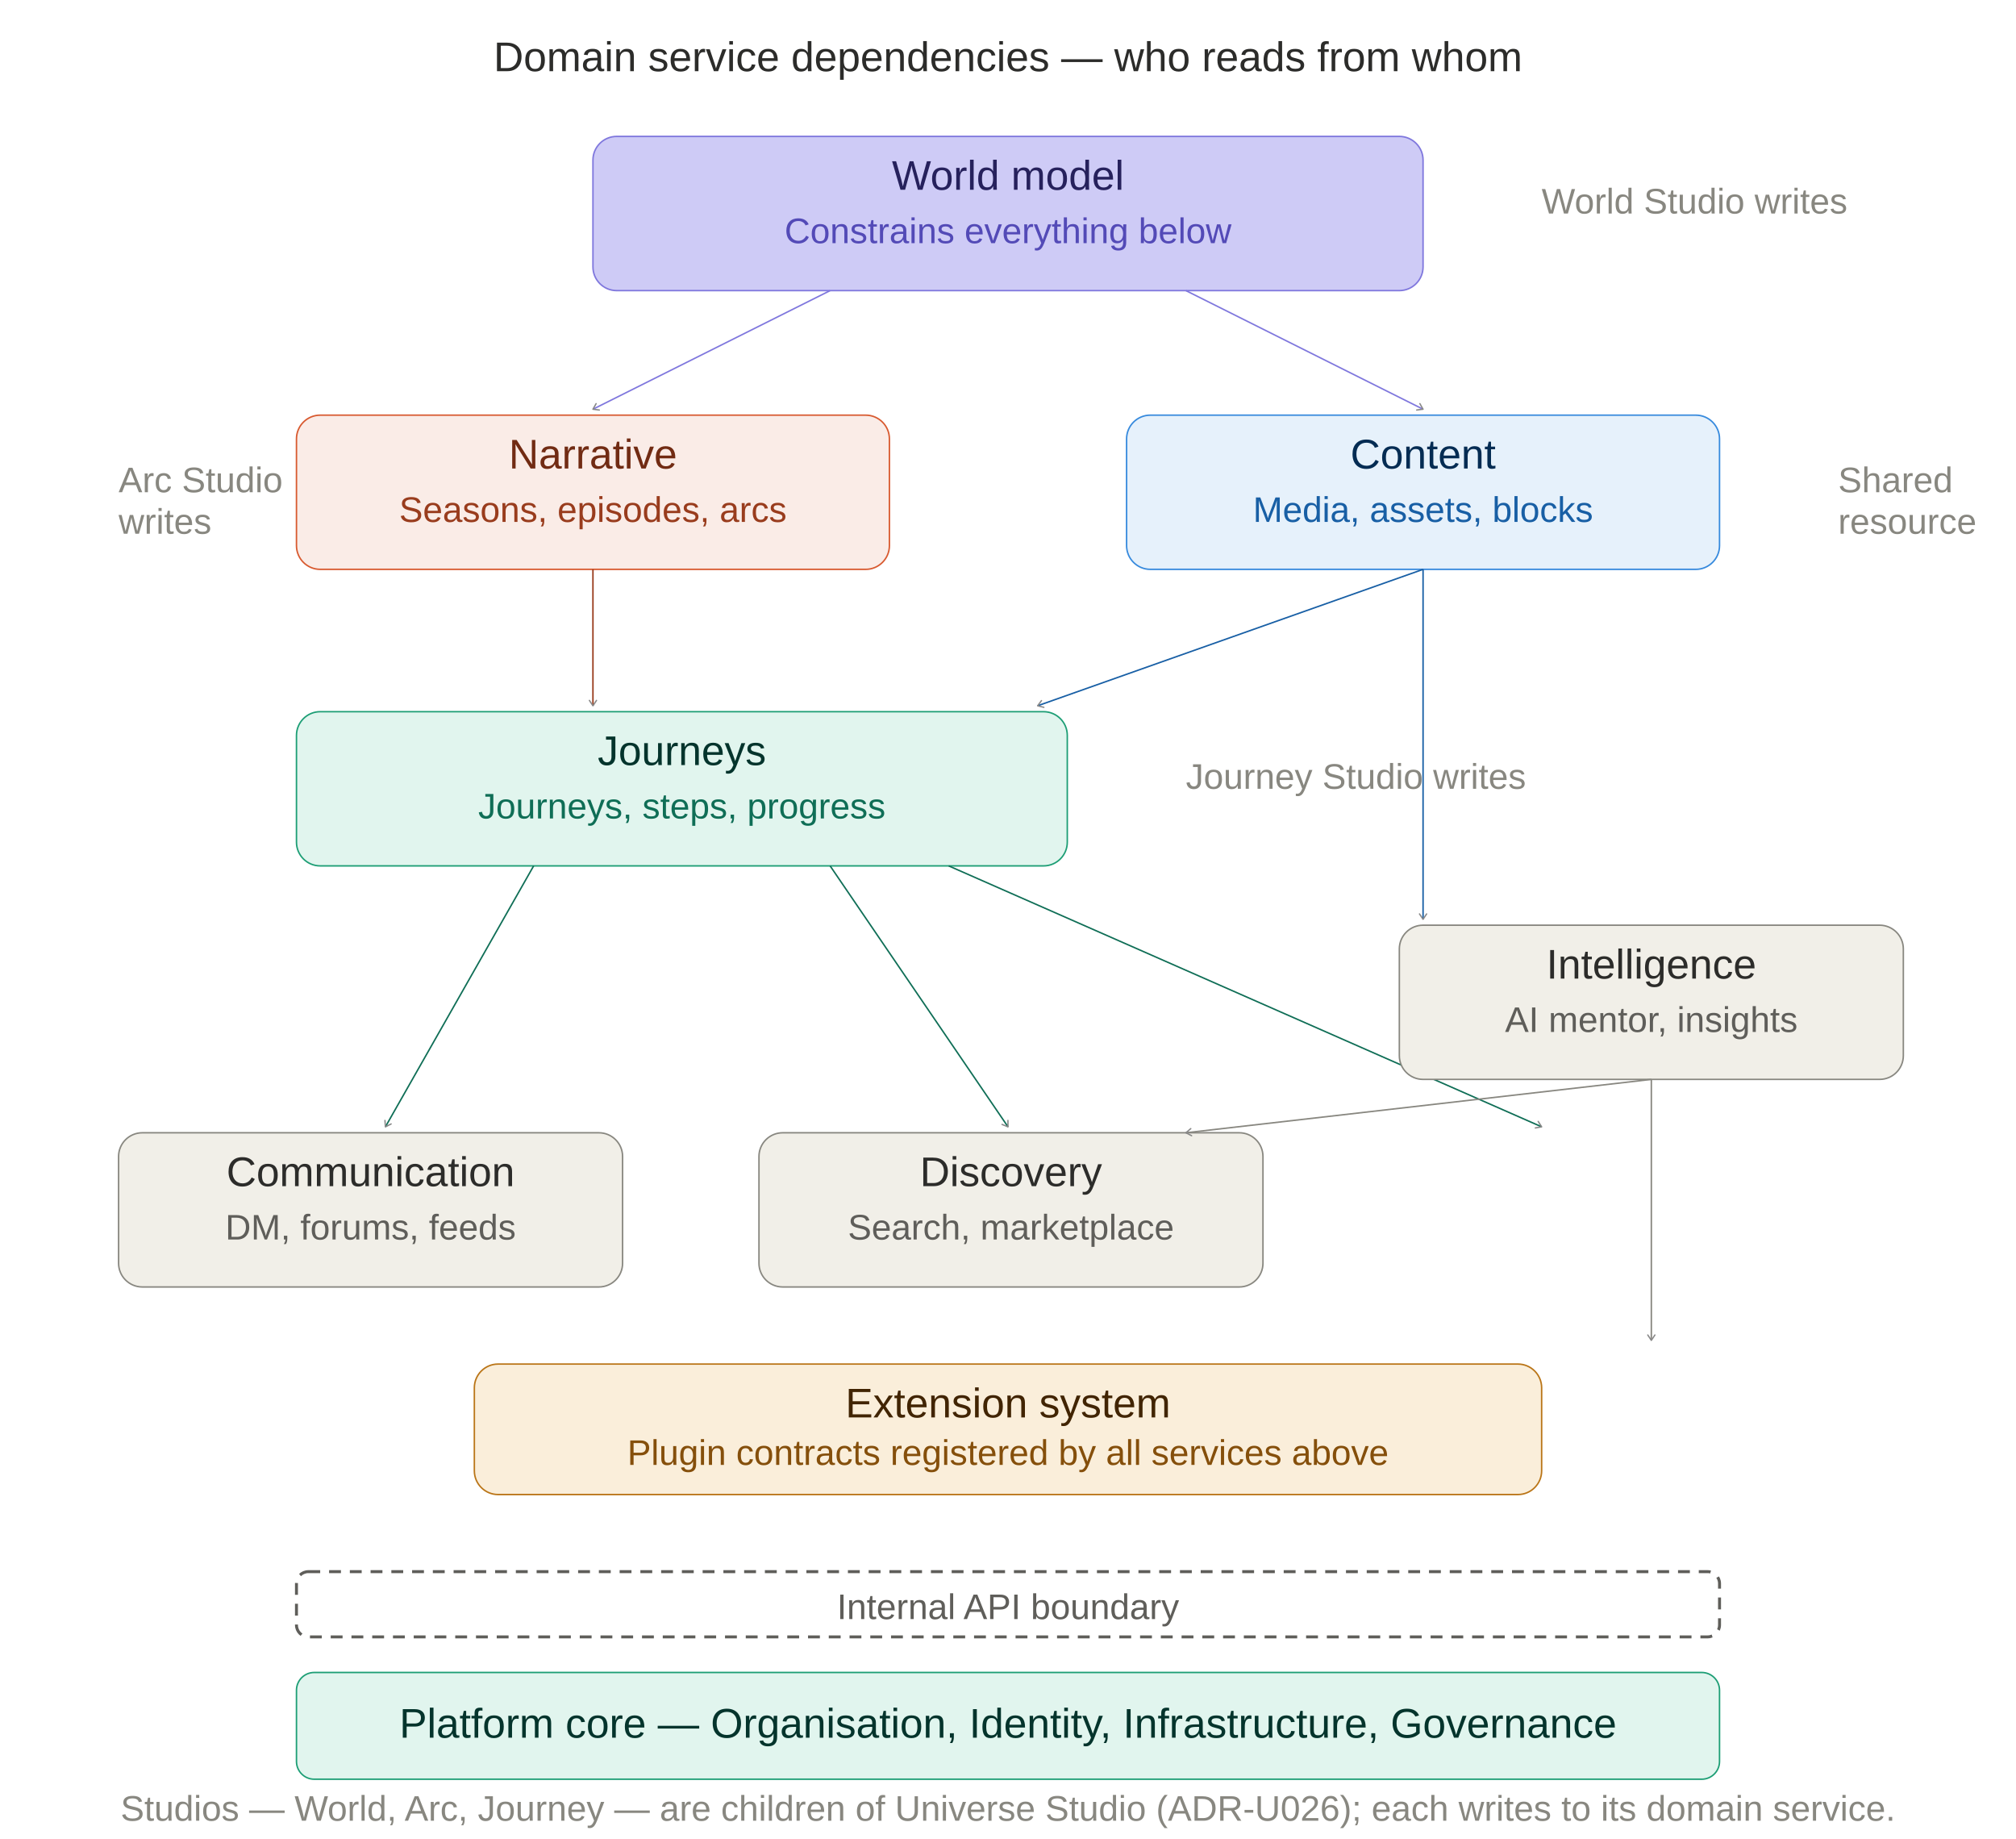
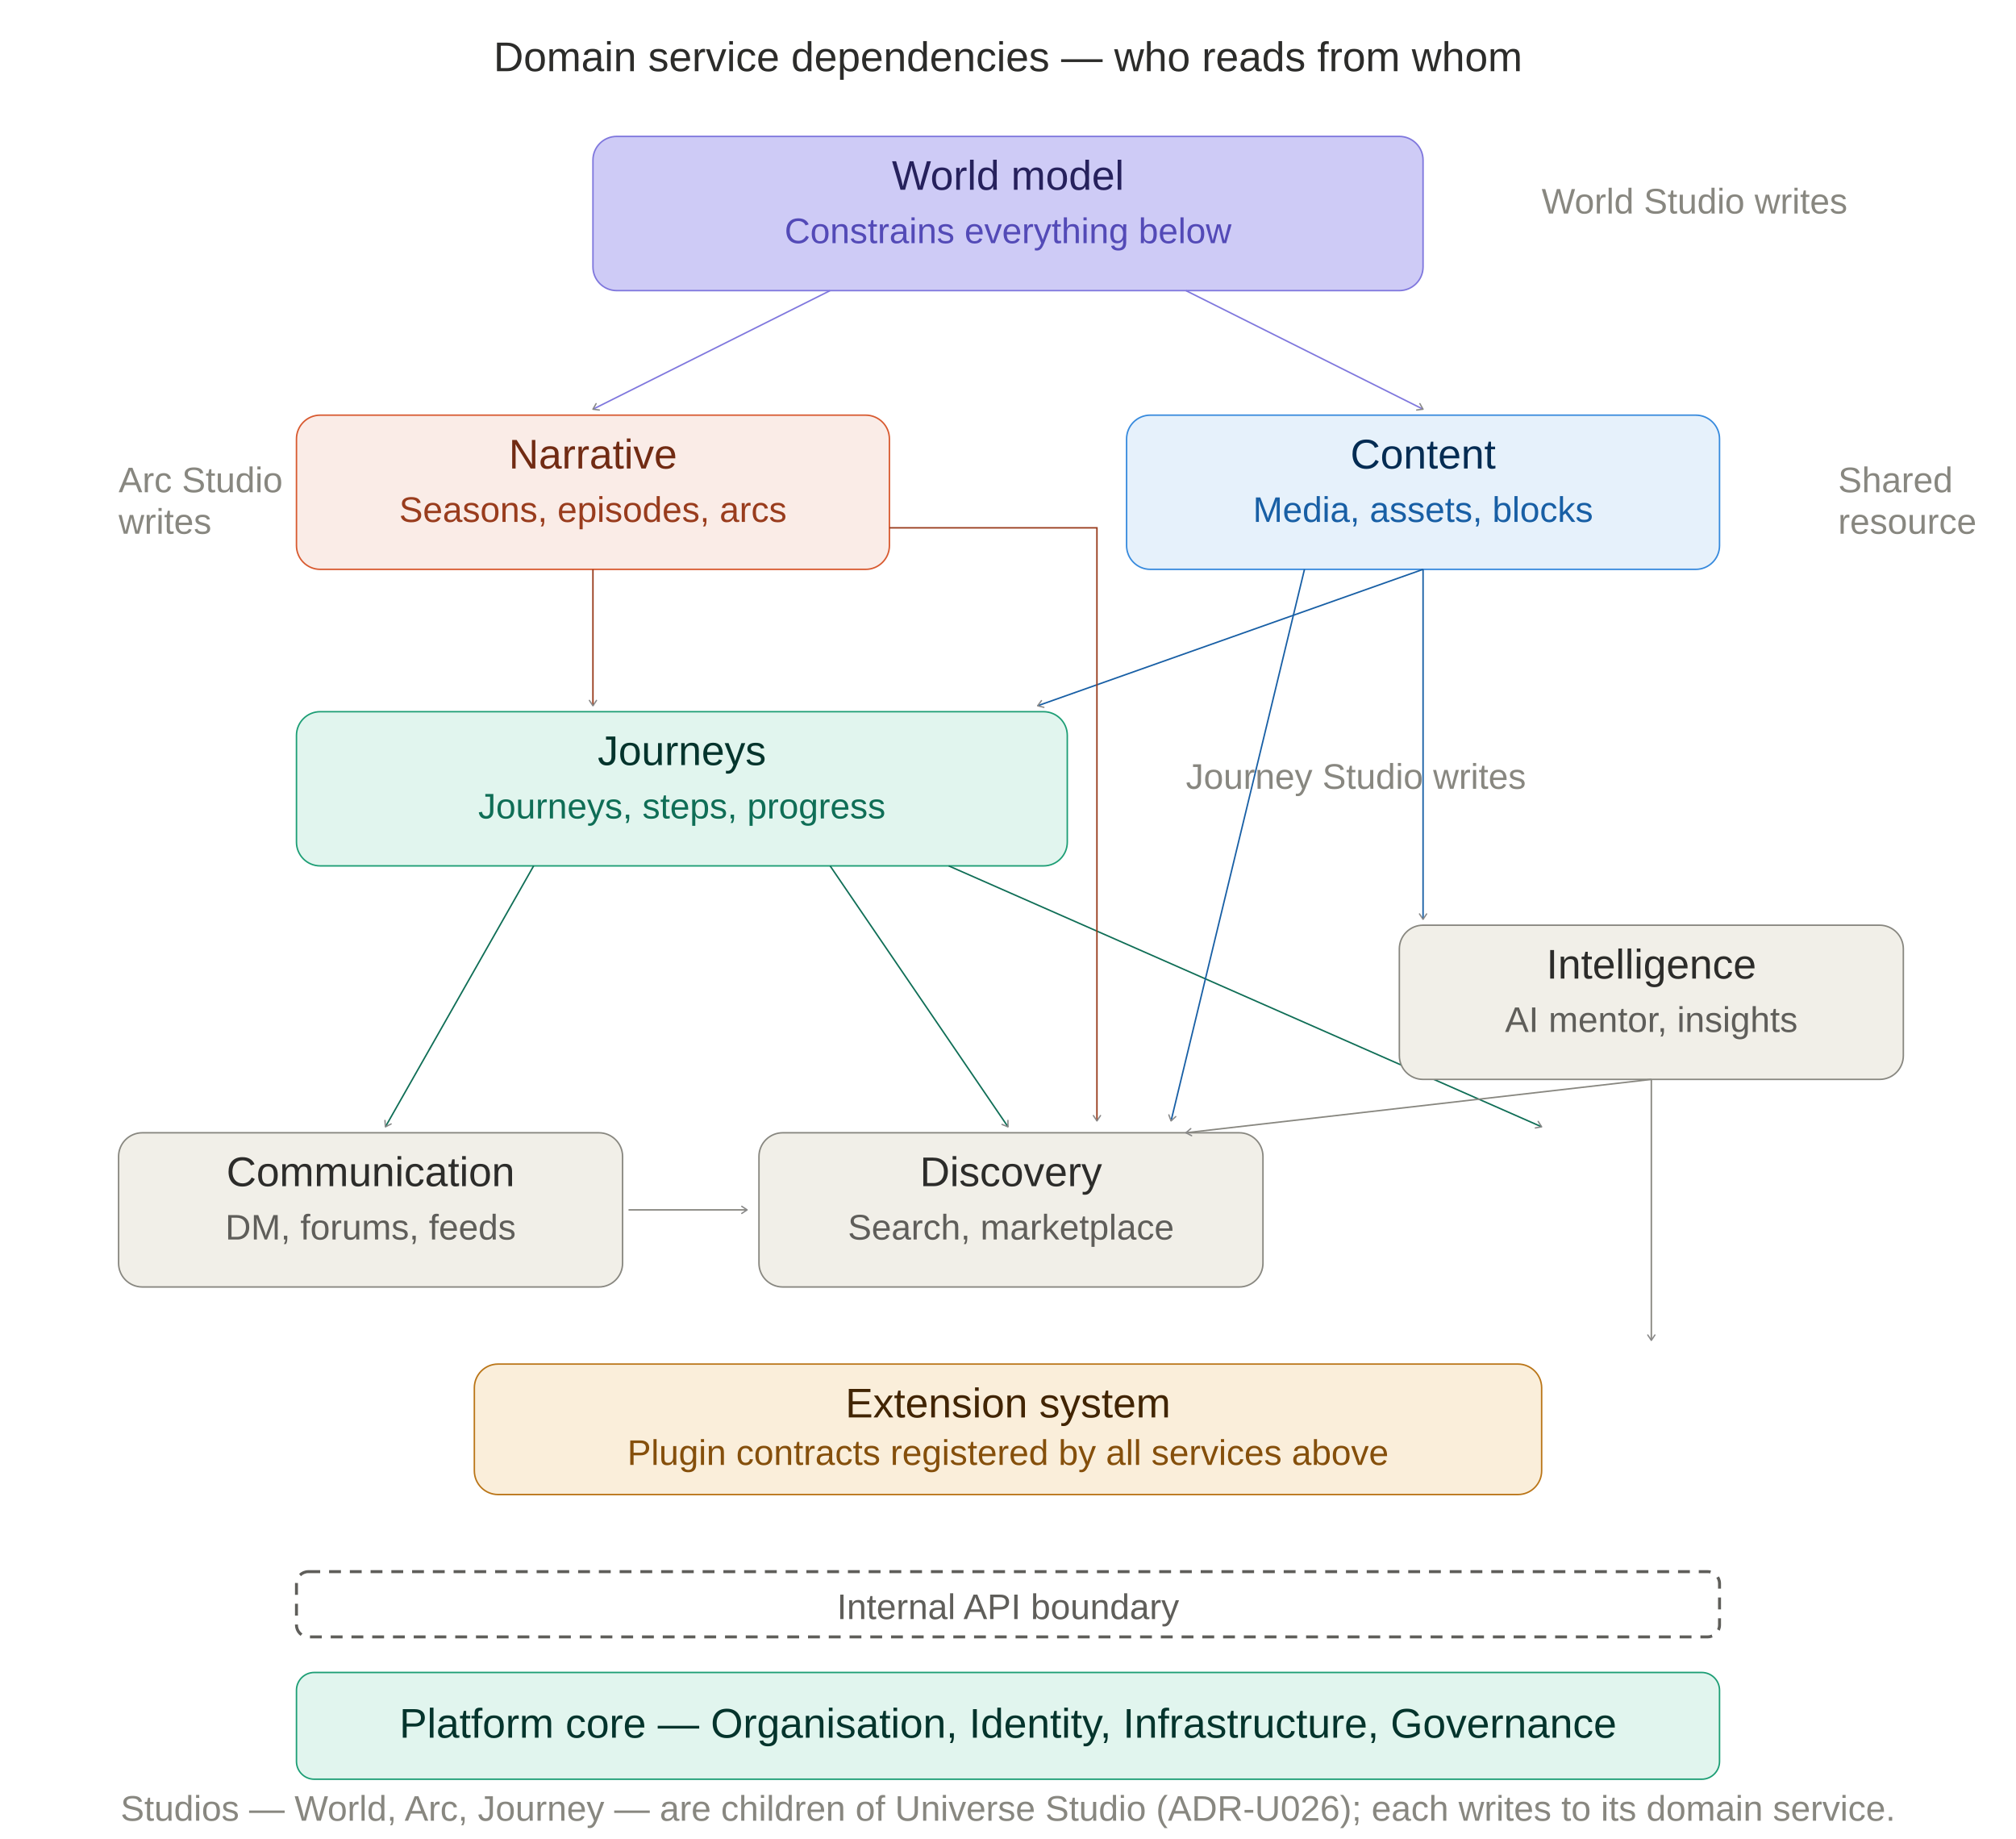
<svg xmlns="http://www.w3.org/2000/svg" width="680" height="620" viewBox="0 0 680 620" role="img">
  <defs>
    <style>
      text { font-family: Arial, sans-serif; }
      .th { font-size: 14px; font-weight: 500; }
      .ts { font-size: 12px; }
    </style>
    <marker id="arrow" viewBox="0 0 10 10" refX="8" refY="5" markerWidth="6" markerHeight="6" orient="auto-start-reverse">
      <path d="M2 1L8 5L2 9" fill="none" stroke="#888" stroke-width="1.5" stroke-linecap="round" stroke-linejoin="round" />
    </marker>
  </defs>
  <text x="340" y="24" text-anchor="middle" class="th" fill="#2C2C2A">Domain service dependencies — who reads from whom</text>
  <rect x="200" y="46" width="280" height="52" rx="8" fill="#CECBF6" stroke="#7F77DD" stroke-width="0.5" />
  <text x="340" y="64" text-anchor="middle" class="th" fill="#26215C">World model</text>
  <text x="340" y="82" text-anchor="middle" class="ts" fill="#534AB7">Constrains everything below</text>
  <text x="520" y="72" class="ts" fill="#888780">World Studio writes</text>
  <line x1="280" y1="98" x2="200" y2="138" stroke="#7F77DD" stroke-width="0.5" fill="none" marker-end="url(#arrow)" />
  <line x1="400" y1="98" x2="480" y2="138" stroke="#7F77DD" stroke-width="0.5" fill="none" marker-end="url(#arrow)" />
  <rect x="100" y="140" width="200" height="52" rx="8" fill="#FAECE7" stroke="#D85A30" stroke-width="0.5" />
  <text x="200" y="158" text-anchor="middle" class="th" fill="#712B13">Narrative</text>
  <text x="200" y="176" text-anchor="middle" class="ts" fill="#993C1D">Seasons, episodes, arcs</text>
  <text x="40" y="166" class="ts" fill="#888780">Arc Studio</text>
  <text x="40" y="180" class="ts" fill="#888780">writes</text>
  <rect x="380" y="140" width="200" height="52" rx="8" fill="#E6F1FB" stroke="#378ADD" stroke-width="0.5" />
  <text x="480" y="158" text-anchor="middle" class="th" fill="#042C53">Content</text>
  <text x="480" y="176" text-anchor="middle" class="ts" fill="#185FA5">Media, assets, blocks</text>
  <text x="620" y="166" class="ts" fill="#888780">Shared</text>
  <text x="620" y="180" class="ts" fill="#888780">resource</text>
  <line x1="200" y1="192" x2="200" y2="238" stroke="#993C1D" stroke-width="0.5" fill="none" marker-end="url(#arrow)" />
  <line x1="480" y1="192" x2="350" y2="238" stroke="#185FA5" stroke-width="0.5" fill="none" marker-end="url(#arrow)" />
  <line x1="480" y1="192" x2="480" y2="310" stroke="#185FA5" stroke-width="0.5" fill="none" marker-end="url(#arrow)" />
  <rect x="100" y="240" width="260" height="52" rx="8" fill="#E1F5EE" stroke="#1D9E75" stroke-width="0.5" />
  <text x="230" y="258" text-anchor="middle" class="th" fill="#04342C">Journeys</text>
  <text x="230" y="276" text-anchor="middle" class="ts" fill="#0F6E56">Journeys, steps, progress</text>
  <text x="400" y="266" class="ts" fill="#888780">Journey Studio writes</text>
  <line x1="180" y1="292" x2="130" y2="380" stroke="#0F6E56" stroke-width="0.5" fill="none" marker-end="url(#arrow)" />
  <line x1="280" y1="292" x2="340" y2="380" stroke="#0F6E56" stroke-width="0.5" fill="none" marker-end="url(#arrow)" />
  <line x1="320" y1="292" x2="520" y2="380" stroke="#0F6E56" stroke-width="0.5" fill="none" marker-end="url(#arrow)" />
  <rect x="40" y="382" width="170" height="52" rx="8" fill="#F1EFE8" stroke="#888780" stroke-width="0.5" />
  <text x="125" y="400" text-anchor="middle" class="th" fill="#2C2C2A">Communication</text>
  <text x="125" y="418" text-anchor="middle" class="ts" fill="#5F5E5A">DM, forums, feeds</text>
  <rect x="256" y="382" width="170" height="52" rx="8" fill="#F1EFE8" stroke="#888780" stroke-width="0.5" />
  <text x="341" y="400" text-anchor="middle" class="th" fill="#2C2C2A">Discovery</text>
  <text x="341" y="418" text-anchor="middle" class="ts" fill="#5F5E5A">Search, marketplace</text>
+   <path d="M300 178 L370 178 L370 378" stroke="#993C1D" stroke-width="0.5" fill="none" marker-end="url(#arrow)" />
+   <line x1="440" y1="192" x2="395" y2="378" stroke="#185FA5" stroke-width="0.5" fill="none" marker-end="url(#arrow)" />
+   <line x1="212" y1="408" x2="252" y2="408" stroke="#888780" stroke-width="0.5" fill="none" marker-end="url(#arrow)" />
  <rect x="472" y="312" width="170" height="52" rx="8" fill="#F1EFE8" stroke="#888780" stroke-width="0.5" />
  <text x="557" y="330" text-anchor="middle" class="th" fill="#2C2C2A">Intelligence</text>
  <text x="557" y="348" text-anchor="middle" class="ts" fill="#5F5E5A">AI mentor, insights</text>
  <line x1="557" y1="364" x2="400" y2="382" stroke="#888780" stroke-width="0.5" fill="none" marker-end="url(#arrow)" />
  <line x1="557" y1="364" x2="557" y2="452" stroke="#888780" stroke-width="0.5" fill="none" marker-end="url(#arrow)" />
  <rect x="160" y="460" width="360" height="44" rx="8" fill="#FAEEDA" stroke="#BA7517" stroke-width="0.5" />
  <text x="340" y="478" text-anchor="middle" class="th" fill="#412402">Extension system</text>
  <text x="340" y="494" text-anchor="middle" class="ts" fill="#854F0B">Plugin contracts registered by all services above</text>
  <rect x="100" y="530" width="480" height="22" rx="4" fill="none" stroke="#5F5E5A" stroke-width="1" stroke-dasharray="4 3" />
  <text x="340" y="546" text-anchor="middle" class="ts" fill="#5F5E5A">Internal API boundary</text>
  <rect x="100" y="564" width="480" height="36" rx="6" fill="#E1F5EE" stroke="#1D9E75" stroke-width="0.5" />
  <text x="340" y="586" text-anchor="middle" class="th" fill="#04342C">Platform core — Organisation, Identity, Infrastructure, Governance</text>
  <text x="340" y="614" text-anchor="middle" class="ts" fill="#888780">Studios — World, Arc, Journey — are children of Universe Studio (ADR-U026); each writes to its domain service.</text>
</svg>
